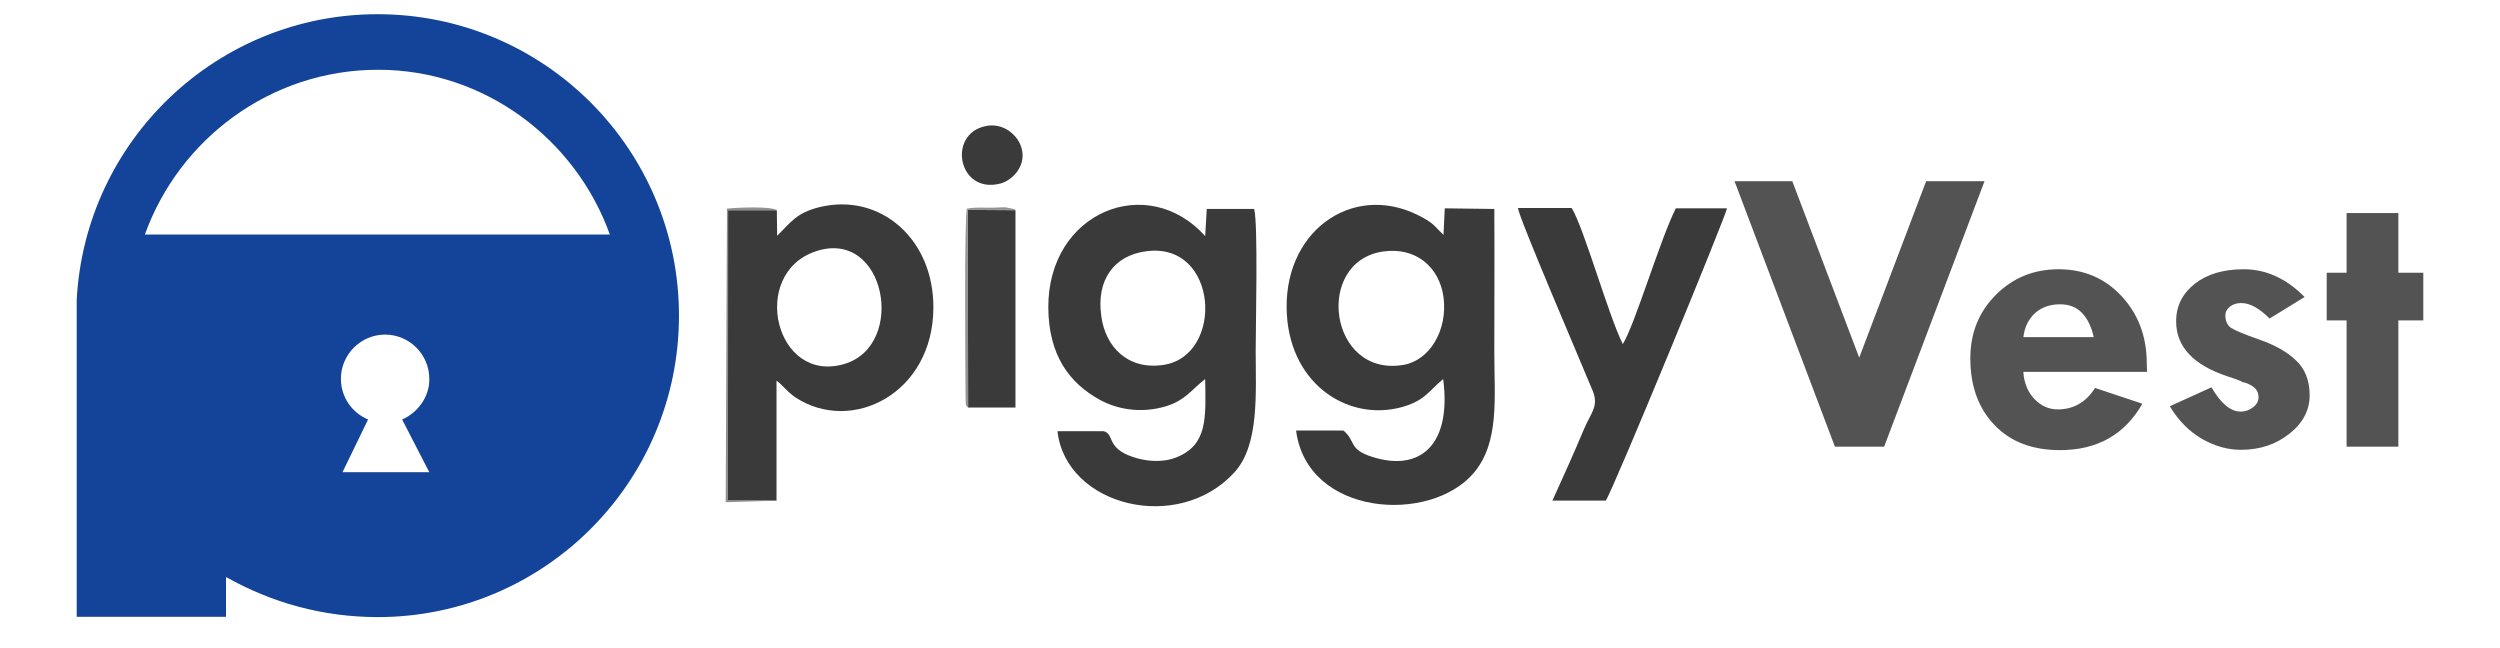
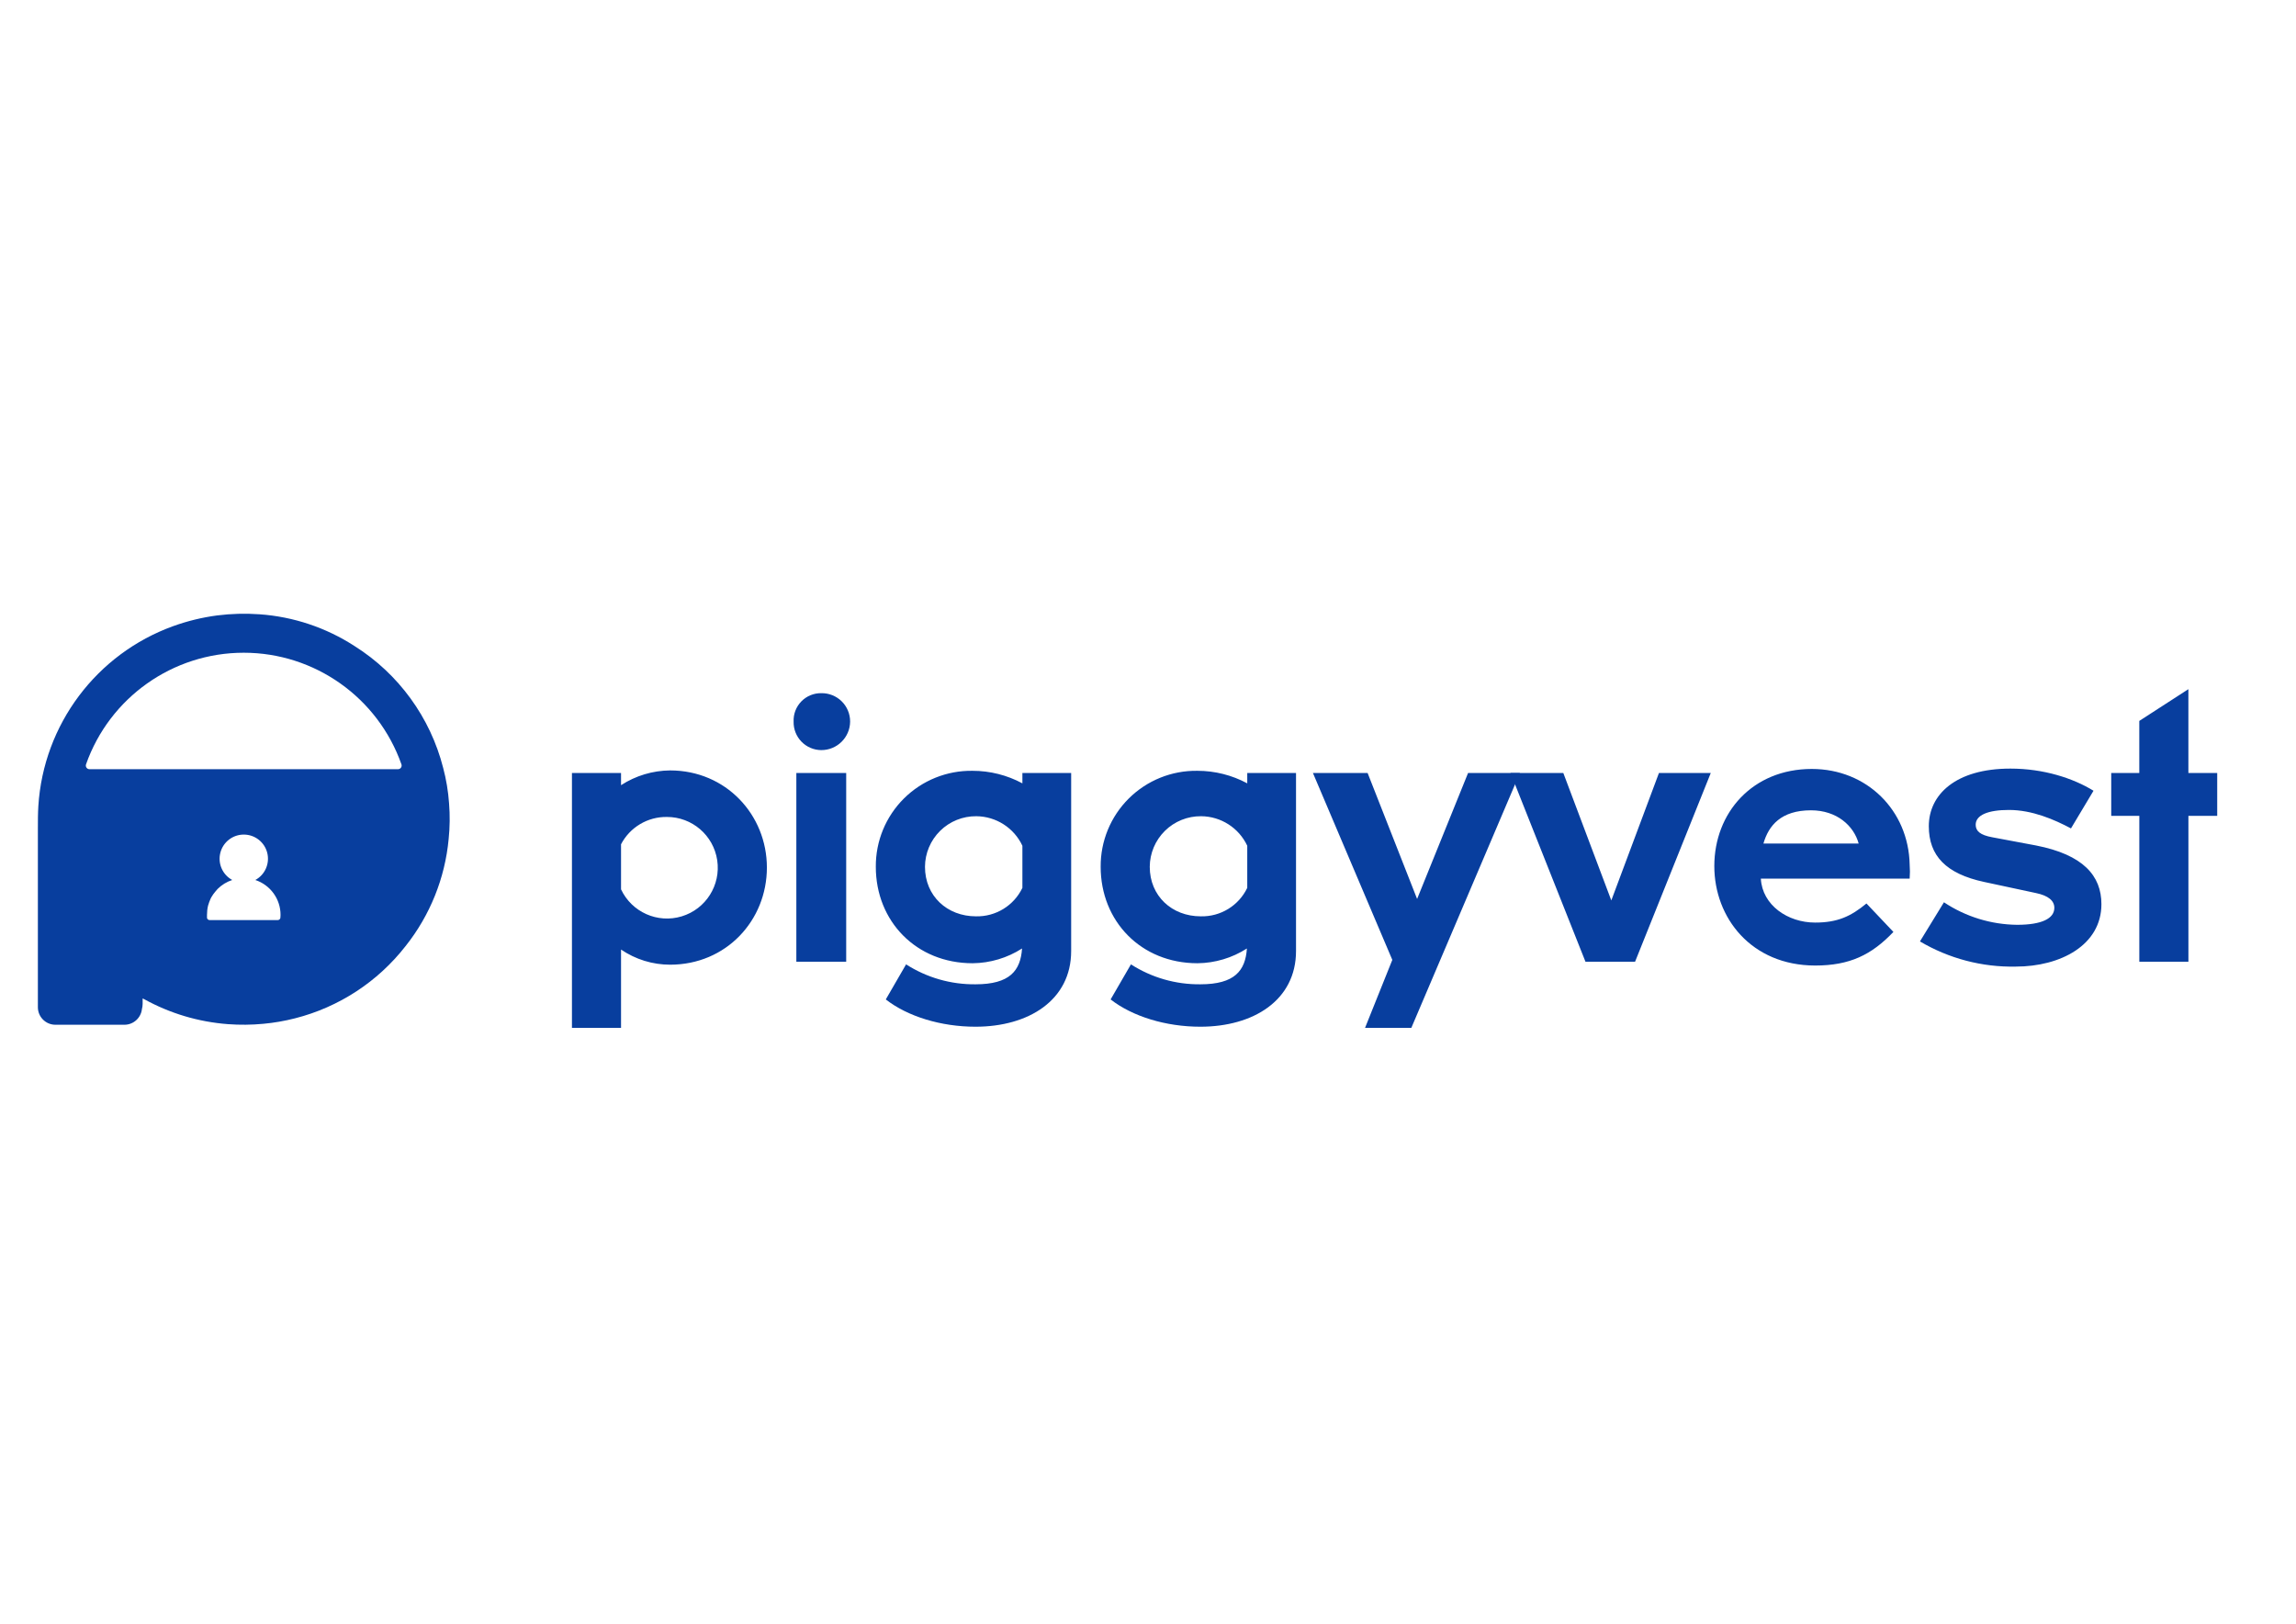
- <svg xmlns="http://www.w3.org/2000/svg" version="1.1" id="Layer_1" x="0px" y="0px" viewBox="0 0 792 205" style="enable-background:new 0 0 792 205;" xml:space="preserve">
-   <style type="text/css">
- 	.st0{fill:#144499;}
- 	.st1{fill:#535354;}
- 	.st2{fill:#3A3A3A;}
- 	.st3{fill:#8F8F8F;}
- 	.st4{fill:#929292;}
- </style>
-   <g id="Layer_x0020_1">
-     <g id="_1786396006192">
-       <path class="st0" d="M119.8,195.5c52.7-0.1,95.3-42.8,95.3-95.5c0-52.7-42.7-95.5-95.5-95.5C68.9,4.5,27,44.3,24.3,95v100.4h47.3    v-12.6C86,190.9,102.2,195.5,119.8,195.5L119.8,195.5z M119.8,22.1c33.8,0,62.6,22.1,73.4,52.2H45.9    C56.7,44.2,85.6,22.1,119.8,22.1L119.8,22.1z M136,120.3c0,5.4-3.6,10.4-8.6,12.6l8.6,16.7h-27.5l8.1-16.7    c-5.2-2.2-8.6-7.2-8.6-12.9c0-7.7,6.3-14,14-14c7.7,0,14,6.3,14,14C136,120.1,136,120.2,136,120.3C136,120.3,136,120.3,136,120.3z    " />
-       <g>
-         <path class="st1" d="M549.5,57.4h18.3l21.2,55.9l21.2-55.9h18.5l-31.8,84.1h-15.6L549.5,57.4L549.5,57.4z M680.2,117.8H641     c0.2,3.5,1.4,6.4,3.5,8.6c2.1,2.2,4.6,3.3,7.4,3.3c5,0,9-2.3,11.8-6.8l15,5c-5.6,9.8-14.3,14.7-26.1,14.7     c-8.7,0-15.6-2.6-20.7-7.9c-5.1-5.3-7.7-12.3-7.7-21.2c0-8,2.7-14.7,8.1-20.1c5.4-5.4,12-8.1,19.9-8.1c7.9,0,14.6,2.8,19.9,8.5     c5.3,5.7,8,12.8,8,21.4L680.2,117.8L680.2,117.8z M641,106.8h22.3c-1.6-6.9-5.1-10.4-10.6-10.4c-3.2,0-5.8,0.9-7.9,2.7     C642.7,101,641.4,103.5,641,106.8L641,106.8z M730.1,94.1l-11.1,6.8c-3.2-3.2-6.2-4.9-9-4.9c-1.4,0-2.6,0.4-3.5,1.1     c-1,0.8-1.5,1.7-1.5,2.8c0,1.8,0.6,3.1,1.7,3.9c1.2,0.8,4.2,2.1,9.1,3.8c4.9,1.7,8.8,3.9,11.6,6.6c2.8,2.6,4.3,6.3,4.3,11     c0,4.7-2.1,8.8-6.4,12.2c-4.3,3.4-9.4,5.1-15.4,5.1c-4.1,0-8.1-1.1-12.2-3.4c-4-2.3-7.5-5.7-10.3-10.4l13.2-6     c3,5.2,6.1,7.7,9.3,7.7c1.4,0,2.8-0.5,3.9-1.4c1.2-0.9,1.7-2,1.7-3.2c0-1.5-0.7-2.7-2-3.5c-1.3-0.8-2.3-1.2-3-1.2     c-0.3-0.3-1.8-0.9-4.6-1.8c-11-3.6-16.5-9.4-16.5-17.5c0-4.9,2-8.8,5.9-11.9c4-3.1,9.1-4.6,15.5-4.6     C718,85.3,724.4,88.3,730.1,94.1L730.1,94.1z M743.4,67.5h16.4v18.9h7.9v15.1h-7.9v40h-16.4v-40h-6.3V86.4h6.3V67.5L743.4,67.5z" />
-         <g>
-           <path class="st2" d="M438,79.7c10.5-1.6,18,4.9,19.3,14.4c1.4,10.5-4.4,20.1-12.7,21.5C421,119.6,416.3,83,438,79.7L438,79.7z       M457.2,120.1c2.7,20.6-7.1,29.6-22.6,24.6c-7.5-2.4-5-5-9-8.3l-15,0c3.5,27.2,42.5,29.7,56.3,13.4c8.2-9.7,6.5-23.7,6.5-38.4      c0-15.1,0.1-30.2,0-45.2l-15.7-0.2l-0.4,8.4c-2.4-2.2-2.8-3.4-6.3-5.3c-20.8-11.9-43.6,2.7-43.4,28.3      c0.2,23.5,18.6,35.9,35.6,31.8C451.4,127.2,452.6,123.8,457.2,120.1L457.2,120.1z" />
-           <path class="st2" d="M363.1,79.6c23-3.1,24.8,33.1,5.5,36c-11.3,1.7-18.4-5.7-19.7-15.4C347.2,88.5,353.1,80.9,363.1,79.6      L363.1,79.6z M381.8,120.1c0.2,12.2,0.8,20.7-8.9,24.7c-4.5,1.9-9.9,1.4-14.2-0.1c-8.3-2.8-5.6-7.3-9.1-8.1l-14.6,0      c2.7,23.8,38.3,32.6,56.1,13c7.9-8.7,6.7-25,6.7-38.7c0-7.1,0.8-40.6-0.5-44.7l-15,0l-0.5,8.6C363.6,54.5,332,67,332.1,97.4      c0.1,15.2,6.7,24,16.4,29.3c5.5,3,12.5,4.1,19.4,2.4C375.3,127.4,377.6,123.2,381.8,120.1L381.8,120.1z" />
-           <path class="st2" d="M258.2,79.7c22.4-7.8,29.2,29.7,9.3,35.6C245.6,121.8,237.4,86.9,258.2,79.7L258.2,79.7z M246.1,66.6      l-15.5,0l-0.1,92l15.5,0l0-38c2,1.4,3.2,3.4,6,5.3c17.8,11.7,43.6-1.2,43.7-28.4c0.1-21.9-16.9-36.5-36-31.9      c-7.5,1.8-9.4,5.1-13.5,9.1L246.1,66.6L246.1,66.6z" />
-           <path class="st2" d="M491.8,158.6l16.9,0c2.3-3.2,38.4-91,38.4-92.6l-16.2,0c-5,9.9-13,37-16.8,43c-4.6-9.2-12.4-37.1-16.2-43.1      l-17,0c0.1,2.7,19.8,48.5,23.7,58c1.9,4.7-0.5,6.8-2.6,11.6C498.6,143.6,495.3,150.9,491.8,158.6L491.8,158.6z" />
-           <polygon class="st2" points="306.7,129.1 321.7,129.1 321.7,66.6 306.6,66.5     " />
-           <path class="st2" d="M312,40c-11.9,2.7-8.4,21.4,4.7,18.2c3.9-0.9,8.4-5.5,7-11C322.7,42.9,317.8,38.6,312,40z" />
-           <path class="st3" d="M246.1,158.6l-15.5,0l0.1-92l15.5,0c-2.2-1.4-13.5-0.8-15.9-0.5l-0.4,93L246.1,158.6L246.1,158.6z" />
-           <path class="st4" d="M306.7,129.1l-0.1-62.6l15.1,0c-0.2-0.1-0.4-0.5-0.5-0.3l-2.5-0.5c-1.2-0.1-3,0.1-4.3,0.1      c-2.7,0-5.5-0.2-8.1,0.3c-0.8,3.6-0.5,48.4-0.4,59.6C305.9,129.1,306.1,128.4,306.7,129.1L306.7,129.1z" />
-         </g>
-       </g>
-     </g>
-   </g>
+ <svg xmlns="http://www.w3.org/2000/svg" id="Layer_1" data-name="Layer 1" viewBox="0 0 841.89 595.28">
+   <defs>
+     <style>.cls-1{fill:#083e9e}</style>
+   </defs>
+   <path class="cls-1" d="M227.72 348.12v28.71h-18v-93.44h18v4.47a33.59 33.59 0 0118-5.41c20.45 0 35.48 16.25 35.48 35.61s-14.9 35.61-35.48 35.61a31.94 31.94 0 01-18-5.55zm0-38.59v16.52a18.62 18.62 0 1016.79-26.54 18.65 18.65 0 00-16.79 10.02zM291 264.56a10 10 0 0110.15-10.43 10.38 10.38 0 0110.57 10.43A10.55 10.55 0 01301.1 275a10.2 10.2 0 01-10.1-10.44zm1 18.83h18.28v69.2H292zM321.14 317.79a34.93 34.93 0 0135.47-35.2 38.54 38.54 0 0118.28 4.6v-3.8h17.88v65.27c0 18-15.57 27.75-35.07 27.75-12.73 0-24.91-3.78-32.9-10l7.44-12.86a46.23 46.23 0 0025.46 7.31c12.59 0 16.52-5 17.06-13.13a34.22 34.22 0 01-18.14 5.41c-20.72-.01-35.48-15.45-35.48-35.35zm53.75 7.72v-15.44A18.83 18.83 0 00358 299.24a18.64 18.64 0 00-18.83 18.55c0 10.7 8.13 18.15 18.69 18.15a18.41 18.41 0 0017.03-10.43zM403.59 317.79a34.93 34.93 0 0135.47-35.2 38.54 38.54 0 0118.28 4.6v-3.8h17.88v65.27c0 18-15.57 27.75-35.07 27.75-12.73 0-24.92-3.78-32.91-10l7.45-12.86a46.23 46.23 0 0025.46 7.31c12.59 0 16.52-5 17.06-13.13a34.22 34.22 0 01-18.14 5.41c-20.73-.01-35.48-15.45-35.48-35.35zm53.75 7.72v-15.44a18.83 18.83 0 00-16.92-10.83 18.64 18.64 0 00-18.83 18.55c0 10.7 8.13 18.15 18.69 18.15a18.41 18.41 0 0017.06-10.43zM501.47 283.39l18.15 46.18 18.69-46.18h19l-39.81 93.44h-16.97l10-24.92-29.11-68.52z" />
+   <path class="cls-1" d="M553.87 283.39h19.36l17.6 46.72 17.47-46.72h19l-27.76 69.2h-18.18zM628.6 317.52c0-19.5 13.95-35.61 35.75-35.61 20.17 0 35.47 15.16 35.88 35.07a33.91 33.91 0 010 5.14h-54.57c.54 9.75 9.88 16.11 19.9 16.11 8.26 0 13.14-2.3 18.83-7l9.88 10.43c-8 8.4-16 12.32-28.7 12.32-23.43-.04-36.97-17.51-36.97-36.46zm18-8.26h34.93c-1.76-6.5-8-12.19-17.47-12.19-10.95 0-15.56 5.55-17.45 12.19zM704 345.14l8.8-14.35a49.33 49.33 0 0026.81 8.26c9.07 0 13.67-2.31 13.67-6.23 0-2.57-2.16-4.47-6.77-5.42l-18.95-4.06c-14-3-20.31-9.61-20.31-20.44 0-11.51 9.75-21.12 29.92-21.12 12.18 0 23 3.52 30.47 8.12l-8.26 13.81c-6.1-3.25-14.22-6.77-22.75-6.77-7.72 0-12.19 1.9-12.19 5.42 0 2.3 1.63 3.79 6.1 4.6l16 3c17.34 3.39 24 11.11 24 21.53 0 15-15 22.88-31.41 22.88a66.34 66.34 0 01-35.13-9.23zM774.14 283.39h10.29V264.3l18-11.64v30.74H813v15.71h-10.56v53.48h-18V299.1h-10.3v-15.71zM164.66 294.52a69.31 69.31 0 00-2.16-13 74.54 74.54 0 00-32.5-44.67 73.58 73.58 0 00-34.78-11.64 79.28 79.28 0 00-15.63.42 77.47 77.47 0 00-16 3.89 75.16 75.16 0 00-49.53 66c-.17 2.7-.17 5.4-.17 8.1v65.64a6.43 6.43 0 006.43 6.43h25.32a6.46 6.46 0 006.4-5.75 7.63 7.63 0 00.26-1.9v-1.54a1.45 1.45 0 010-.36v-.09a1.43 1.43 0 01.48.22 75.23 75.23 0 0030.8 9.2 76.57 76.57 0 0013-.13 73.87 73.87 0 0011.57-2 74.71 74.71 0 0040.57-26.49 74.13 74.13 0 0015.79-39.25 71.56 71.56 0 00.15-13.08zm-61.85 42a1 1 0 01-1 .8H76.9a1 1 0 01-1-.8v-1.09a14.8 14.8 0 01.39-3.41c.16-.39.25-.84.41-1.26s.33-.8.49-1.22.42-.77.64-1.12c.12-.2.23-.36.35-.55a11.14 11.14 0 01.78-1c.28-.35.57-.67.87-1a13.47 13.47 0 015.33-3.25 8.86 8.86 0 014.21-16.65 8.86 8.86 0 014.25 16.65 13.47 13.47 0 019.25 12.83c0 .28-.03.67-.06 1.02zM146 282H32.79a1.34 1.34 0 01-1.25-1.77 61.32 61.32 0 01115.66 0A1.34 1.34 0 01146 282z" />
</svg>
